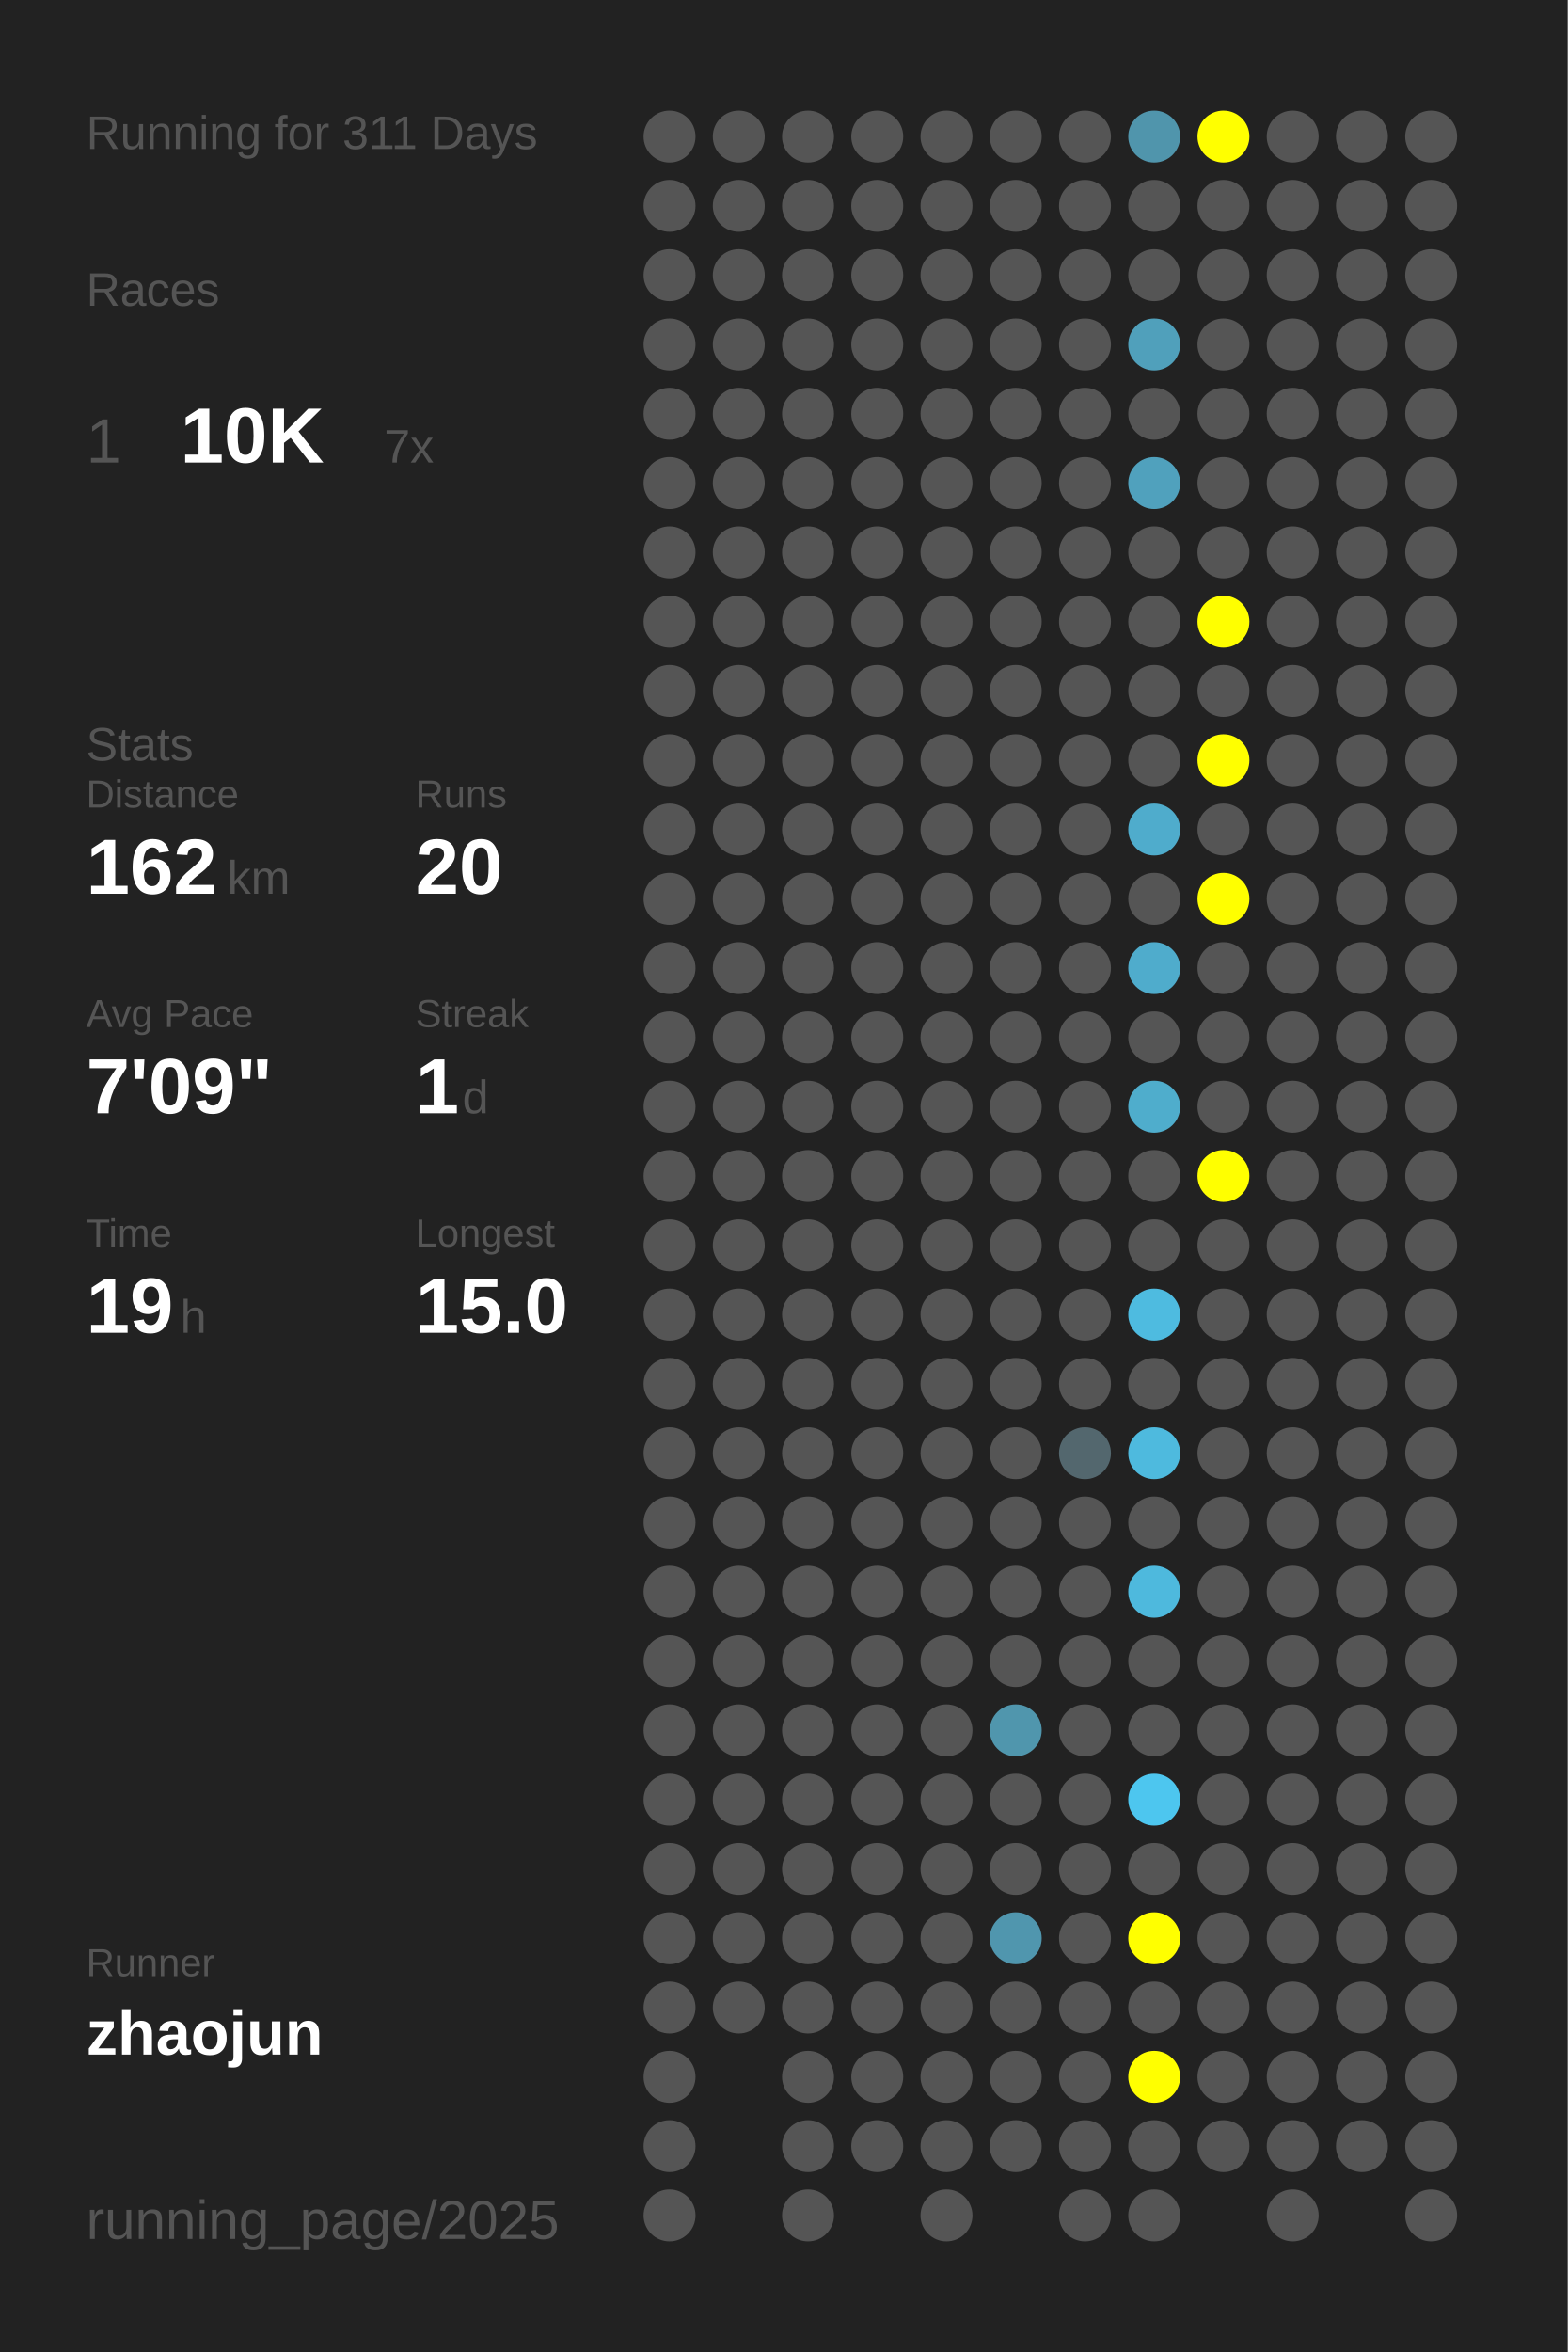
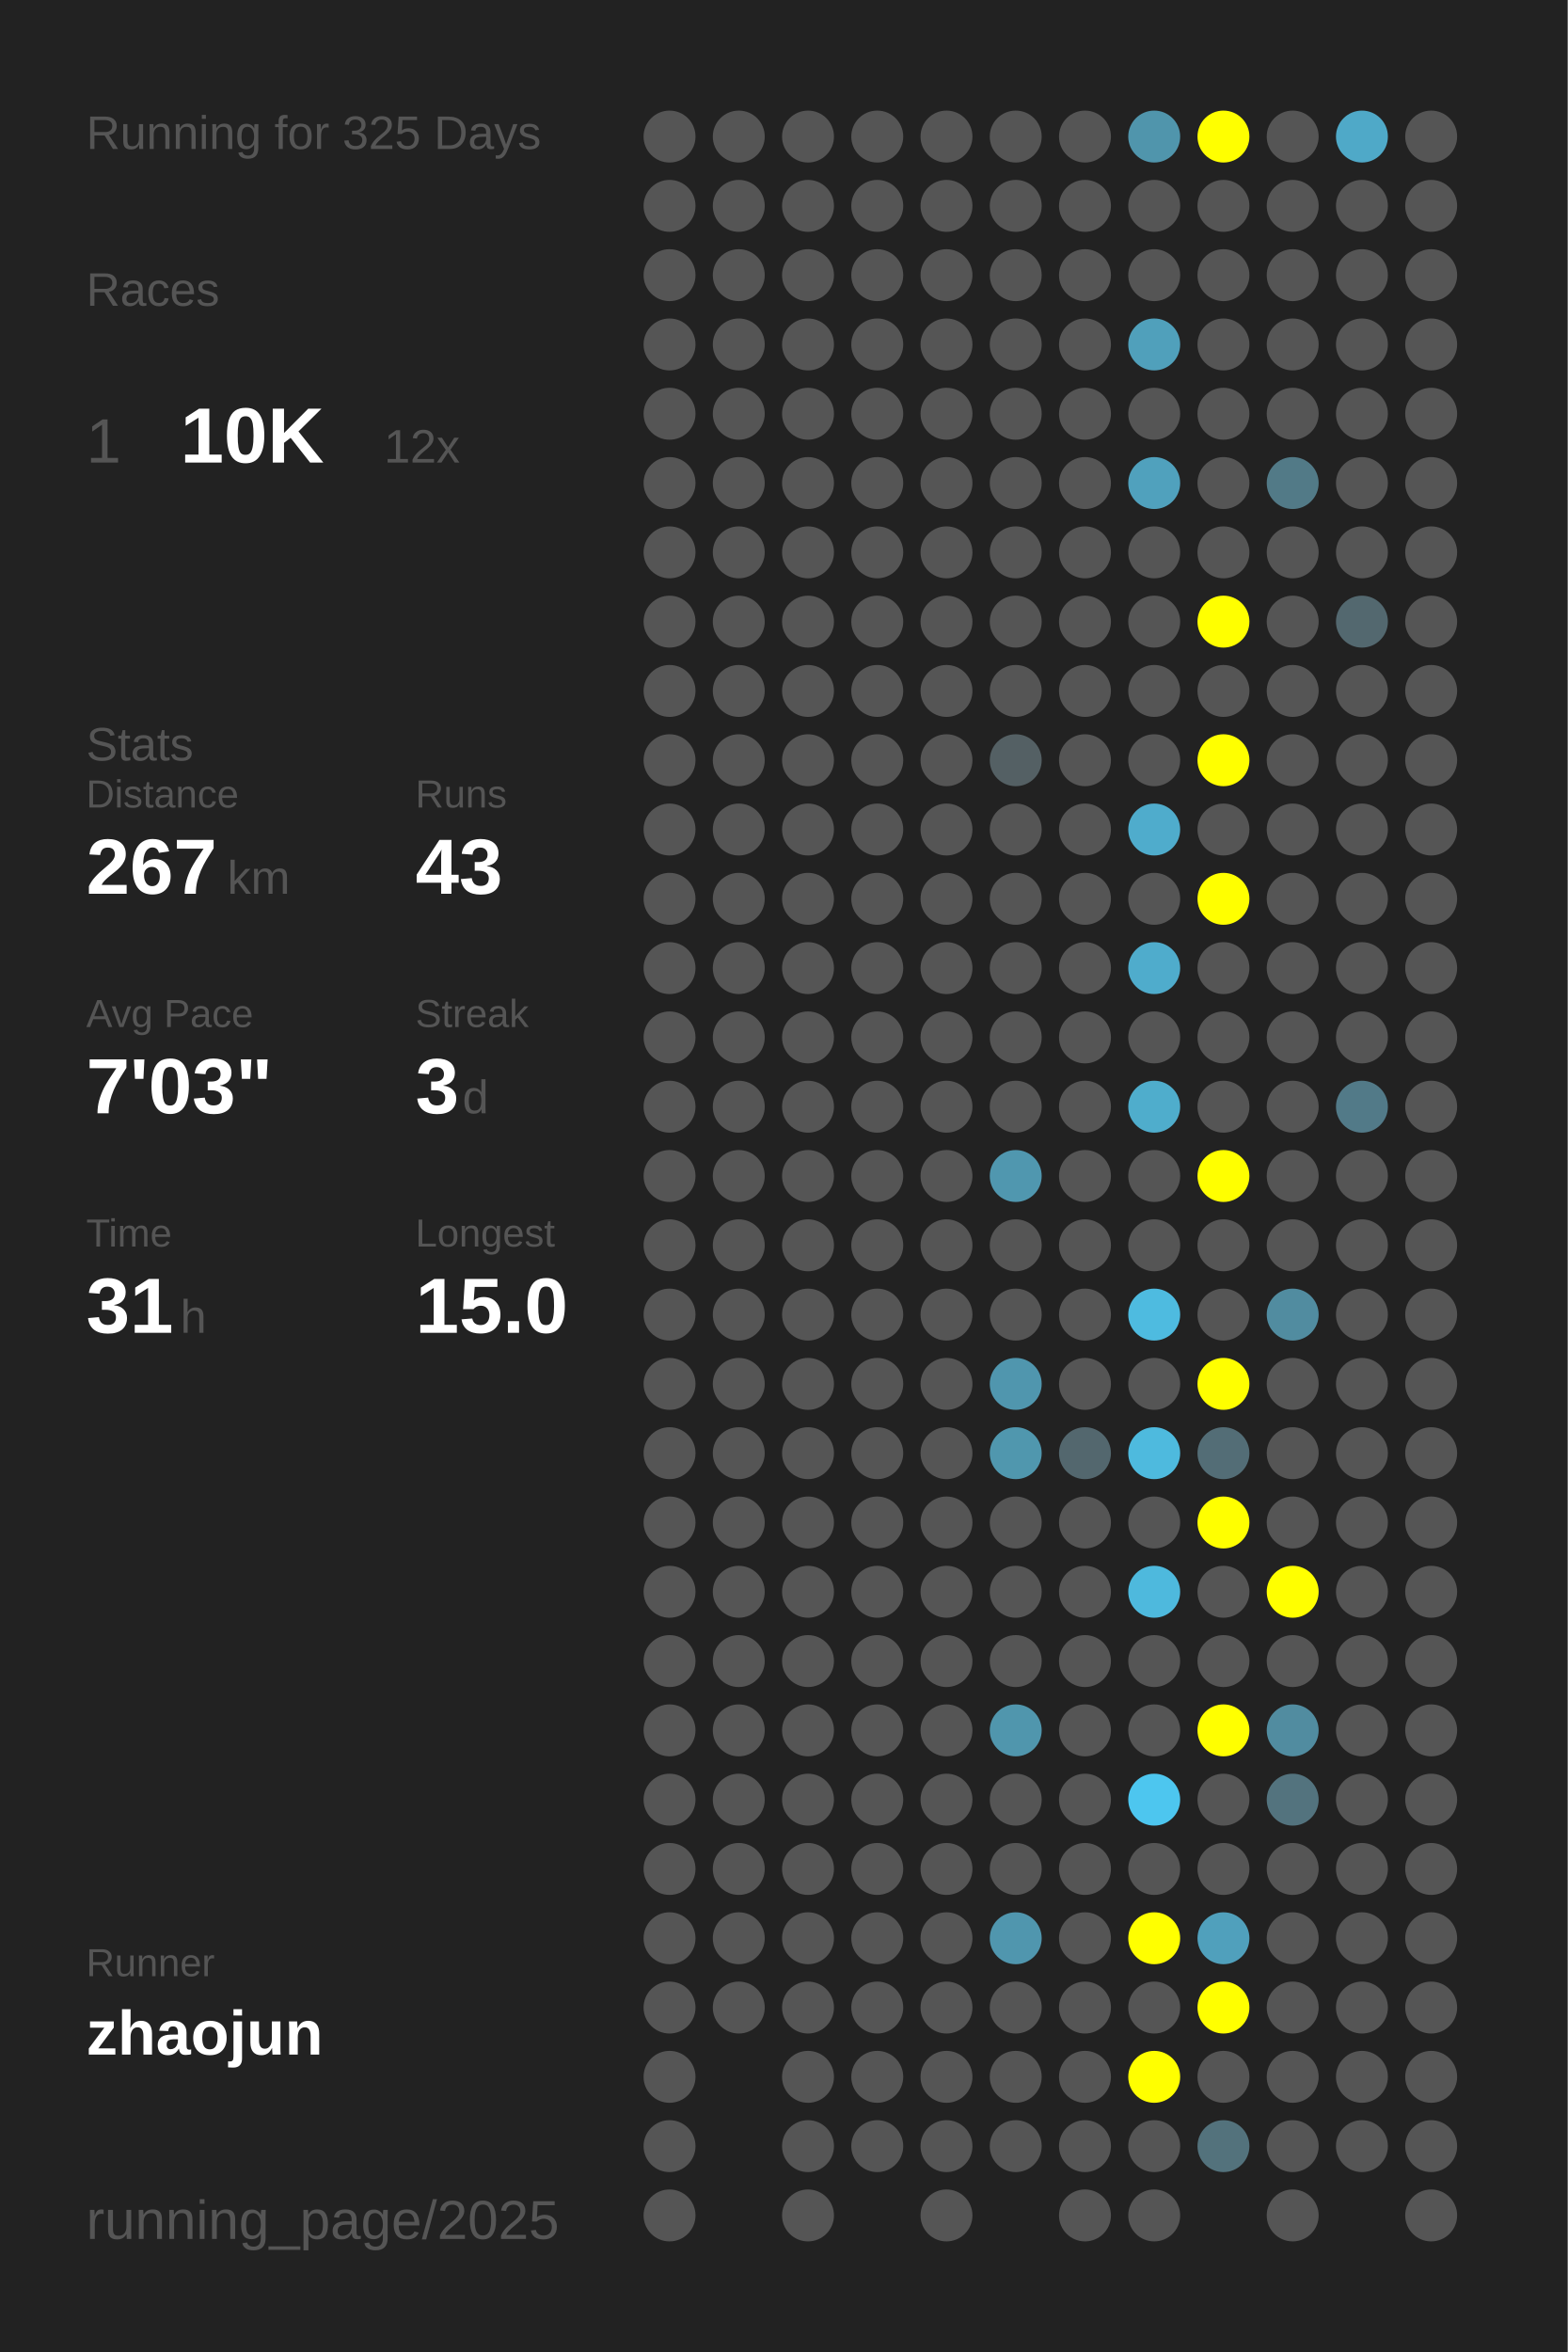
<svg xmlns="http://www.w3.org/2000/svg" baseProfile="full" height="300mm" version="1.1" viewBox="0,0,200,300" width="200mm">
  <defs />
  <rect fill="#222222" height="300" width="200" x="0" y="0" />
-   <text fill="#555555" style="font-size:6px; font-family:Arial;" x="11" y="19">Running for 311 Days</text>
+   <text fill="#555555" style="font-size:6px; font-family:Arial;" x="11" y="19">Running for 325 Days</text>
  <text fill="#555555" style="font-size:6px; font-family:Arial;" x="11" y="39">Races</text>
  <text fill="#555555" style="font-size:8px; font-family:Arial;" x="11" y="59">1</text>
  <text fill="#FFFFFF" style="font-size:10px; font-family:Arial; font-weight:bold;" x="23" y="59">10K</text>
-   <text fill="#555555" style="font-size:6px; font-family:Arial;" x="49" y="59">7x</text>
+   <text fill="#555555" style="font-size:6px; font-family:Arial;" x="49" y="59">12x</text>
  <text fill="#555555" style="font-size:6px; font-family:Arial;" x="11" y="97">Stats</text>
  <text fill="#555555" style="font-size:5px; font-family:Arial;" x="11" y="103">Distance</text>
-   <text fill="#FFFFFF" style="font-size:10px; font-family:Arial; font-weight:bold;" x="11" y="114">162</text>
+   <text fill="#FFFFFF" style="font-size:10px; font-family:Arial; font-weight:bold;" x="11" y="114">267</text>
  <text fill="#555555" style="font-size:6px; font-family:Arial;" x="29" y="114">km</text>
  <text fill="#555555" style="font-size:5px; font-family:Arial;" x="53" y="103">Runs</text>
-   <text fill="#FFFFFF" style="font-size:10px; font-family:Arial; font-weight:bold;" x="53" y="114">20</text>
+   <text fill="#FFFFFF" style="font-size:10px; font-family:Arial; font-weight:bold;" x="53" y="114">43</text>
  <text fill="#555555" style="font-size:5px; font-family:Arial;" x="11" y="131">Avg Pace</text>
-   <text fill="#FFFFFF" style="font-size:10px; font-family:Arial; font-weight:bold;" x="11" y="142">7'09"</text>
+   <text fill="#FFFFFF" style="font-size:10px; font-family:Arial; font-weight:bold;" x="11" y="142">7'03"</text>
  <text fill="#555555" style="font-size:5px; font-family:Arial;" x="53" y="131">Streak</text>
-   <text fill="#FFFFFF" style="font-size:10px; font-family:Arial; font-weight:bold;" x="53" y="142">1</text>
+   <text fill="#FFFFFF" style="font-size:10px; font-family:Arial; font-weight:bold;" x="53" y="142">3</text>
  <text fill="#555555" style="font-size:6px; font-family:Arial;" x="59" y="142">d</text>
  <text fill="#555555" style="font-size:5px; font-family:Arial;" x="11" y="159">Time</text>
-   <text fill="#FFFFFF" style="font-size:10px; font-family:Arial; font-weight:bold;" x="11" y="170">19</text>
+   <text fill="#FFFFFF" style="font-size:10px; font-family:Arial; font-weight:bold;" x="11" y="170">31</text>
  <text fill="#555555" style="font-size:6px; font-family:Arial;" x="23" y="170">h</text>
  <text fill="#555555" style="font-size:5px; font-family:Arial;" x="53" y="159">Longest</text>
  <text fill="#FFFFFF" style="font-size:10px; font-family:Arial; font-weight:bold;" x="53" y="170">15.0</text>
  <text fill="#555555" style="font-size:5px; font-family:Arial;" x="11" y="252.065">Runner</text>
  <text fill="#FFFFFF" style="font-size:8px; font-family:Arial; font-weight:bold;" x="11" y="262.065">zhaojun</text>
  <text fill="#555555" style="font-size:7px; font-family:Arial;" x="11" y="285.581">running_page/2025</text>
  <circle cx="85.417" cy="17.419" fill="#555555" r="3.312" />
  <circle cx="85.417" cy="26.258" fill="#555555" r="3.312" />
  <circle cx="85.417" cy="35.097" fill="#555555" r="3.312" />
  <circle cx="85.417" cy="43.935" fill="#555555" r="3.312" />
  <circle cx="85.417" cy="52.774" fill="#555555" r="3.312" />
  <circle cx="85.417" cy="61.613" fill="#555555" r="3.312" />
  <circle cx="85.417" cy="70.452" fill="#555555" r="3.312" />
  <circle cx="85.417" cy="79.29" fill="#555555" r="3.312" />
  <circle cx="85.417" cy="88.129" fill="#555555" r="3.312" />
  <circle cx="85.417" cy="96.968" fill="#555555" r="3.312" />
  <circle cx="85.417" cy="105.806" fill="#555555" r="3.312" />
  <circle cx="85.417" cy="114.645" fill="#555555" r="3.312" />
  <circle cx="85.417" cy="123.484" fill="#555555" r="3.312" />
  <circle cx="85.417" cy="132.323" fill="#555555" r="3.312" />
  <circle cx="85.417" cy="141.161" fill="#555555" r="3.312" />
  <circle cx="85.417" cy="150" fill="#555555" r="3.312" />
  <circle cx="85.417" cy="158.839" fill="#555555" r="3.312" />
  <circle cx="85.417" cy="167.677" fill="#555555" r="3.312" />
  <circle cx="85.417" cy="176.516" fill="#555555" r="3.312" />
  <circle cx="85.417" cy="185.355" fill="#555555" r="3.312" />
  <circle cx="85.417" cy="194.194" fill="#555555" r="3.312" />
  <circle cx="85.417" cy="203.032" fill="#555555" r="3.312" />
  <circle cx="85.417" cy="211.871" fill="#555555" r="3.312" />
  <circle cx="85.417" cy="220.71" fill="#555555" r="3.312" />
  <circle cx="85.417" cy="229.548" fill="#555555" r="3.312" />
  <circle cx="85.417" cy="238.387" fill="#555555" r="3.312" />
  <circle cx="85.417" cy="247.226" fill="#555555" r="3.312" />
  <circle cx="85.417" cy="256.065" fill="#555555" r="3.312" />
  <circle cx="85.417" cy="264.903" fill="#555555" r="3.312" />
  <circle cx="85.417" cy="273.742" fill="#555555" r="3.312" />
  <circle cx="85.417" cy="282.581" fill="#555555" r="3.312" />
  <circle cx="94.25" cy="17.419" fill="#555555" r="3.312" />
  <circle cx="94.25" cy="26.258" fill="#555555" r="3.312" />
  <circle cx="94.25" cy="35.097" fill="#555555" r="3.312" />
  <circle cx="94.25" cy="43.935" fill="#555555" r="3.312" />
  <circle cx="94.25" cy="52.774" fill="#555555" r="3.312" />
  <circle cx="94.25" cy="61.613" fill="#555555" r="3.312" />
  <circle cx="94.25" cy="70.452" fill="#555555" r="3.312" />
  <circle cx="94.25" cy="79.29" fill="#555555" r="3.312" />
  <circle cx="94.25" cy="88.129" fill="#555555" r="3.312" />
  <circle cx="94.25" cy="96.968" fill="#555555" r="3.312" />
  <circle cx="94.25" cy="105.806" fill="#555555" r="3.312" />
  <circle cx="94.25" cy="114.645" fill="#555555" r="3.312" />
  <circle cx="94.25" cy="123.484" fill="#555555" r="3.312" />
  <circle cx="94.25" cy="132.323" fill="#555555" r="3.312" />
  <circle cx="94.25" cy="141.161" fill="#555555" r="3.312" />
  <circle cx="94.25" cy="150" fill="#555555" r="3.312" />
  <circle cx="94.25" cy="158.839" fill="#555555" r="3.312" />
  <circle cx="94.25" cy="167.677" fill="#555555" r="3.312" />
  <circle cx="94.25" cy="176.516" fill="#555555" r="3.312" />
  <circle cx="94.25" cy="185.355" fill="#555555" r="3.312" />
  <circle cx="94.25" cy="194.194" fill="#555555" r="3.312" />
  <circle cx="94.25" cy="203.032" fill="#555555" r="3.312" />
  <circle cx="94.25" cy="211.871" fill="#555555" r="3.312" />
  <circle cx="94.25" cy="220.71" fill="#555555" r="3.312" />
  <circle cx="94.25" cy="229.548" fill="#555555" r="3.312" />
  <circle cx="94.25" cy="238.387" fill="#555555" r="3.312" />
  <circle cx="94.25" cy="247.226" fill="#555555" r="3.312" />
  <circle cx="94.25" cy="256.065" fill="#555555" r="3.312" />
  <circle cx="103.083" cy="17.419" fill="#555555" r="3.312" />
  <circle cx="103.083" cy="26.258" fill="#555555" r="3.312" />
  <circle cx="103.083" cy="35.097" fill="#555555" r="3.312" />
  <circle cx="103.083" cy="43.935" fill="#555555" r="3.312" />
  <circle cx="103.083" cy="52.774" fill="#555555" r="3.312" />
  <circle cx="103.083" cy="61.613" fill="#555555" r="3.312" />
  <circle cx="103.083" cy="70.452" fill="#555555" r="3.312" />
  <circle cx="103.083" cy="79.29" fill="#555555" r="3.312" />
  <circle cx="103.083" cy="88.129" fill="#555555" r="3.312" />
  <circle cx="103.083" cy="96.968" fill="#555555" r="3.312" />
  <circle cx="103.083" cy="105.806" fill="#555555" r="3.312" />
  <circle cx="103.083" cy="114.645" fill="#555555" r="3.312" />
  <circle cx="103.083" cy="123.484" fill="#555555" r="3.312" />
  <circle cx="103.083" cy="132.323" fill="#555555" r="3.312" />
  <circle cx="103.083" cy="141.161" fill="#555555" r="3.312" />
  <circle cx="103.083" cy="150" fill="#555555" r="3.312" />
  <circle cx="103.083" cy="158.839" fill="#555555" r="3.312" />
  <circle cx="103.083" cy="167.677" fill="#555555" r="3.312" />
  <circle cx="103.083" cy="176.516" fill="#555555" r="3.312" />
  <circle cx="103.083" cy="185.355" fill="#555555" r="3.312" />
  <circle cx="103.083" cy="194.194" fill="#555555" r="3.312" />
  <circle cx="103.083" cy="203.032" fill="#555555" r="3.312" />
  <circle cx="103.083" cy="211.871" fill="#555555" r="3.312" />
  <circle cx="103.083" cy="220.71" fill="#555555" r="3.312" />
  <circle cx="103.083" cy="229.548" fill="#555555" r="3.312" />
  <circle cx="103.083" cy="238.387" fill="#555555" r="3.312" />
  <circle cx="103.083" cy="247.226" fill="#555555" r="3.312" />
  <circle cx="103.083" cy="256.065" fill="#555555" r="3.312" />
  <circle cx="103.083" cy="264.903" fill="#555555" r="3.312" />
  <circle cx="103.083" cy="273.742" fill="#555555" r="3.312" />
  <circle cx="103.083" cy="282.581" fill="#555555" r="3.312" />
  <circle cx="111.917" cy="17.419" fill="#555555" r="3.312" />
  <circle cx="111.917" cy="26.258" fill="#555555" r="3.312" />
  <circle cx="111.917" cy="35.097" fill="#555555" r="3.312" />
  <circle cx="111.917" cy="43.935" fill="#555555" r="3.312" />
  <circle cx="111.917" cy="52.774" fill="#555555" r="3.312" />
  <circle cx="111.917" cy="61.613" fill="#555555" r="3.312" />
  <circle cx="111.917" cy="70.452" fill="#555555" r="3.312" />
  <circle cx="111.917" cy="79.29" fill="#555555" r="3.312" />
  <circle cx="111.917" cy="88.129" fill="#555555" r="3.312" />
  <circle cx="111.917" cy="96.968" fill="#555555" r="3.312" />
  <circle cx="111.917" cy="105.806" fill="#555555" r="3.312" />
  <circle cx="111.917" cy="114.645" fill="#555555" r="3.312" />
  <circle cx="111.917" cy="123.484" fill="#555555" r="3.312" />
  <circle cx="111.917" cy="132.323" fill="#555555" r="3.312" />
  <circle cx="111.917" cy="141.161" fill="#555555" r="3.312" />
  <circle cx="111.917" cy="150" fill="#555555" r="3.312" />
  <circle cx="111.917" cy="158.839" fill="#555555" r="3.312" />
  <circle cx="111.917" cy="167.677" fill="#555555" r="3.312" />
  <circle cx="111.917" cy="176.516" fill="#555555" r="3.312" />
  <circle cx="111.917" cy="185.355" fill="#555555" r="3.312" />
  <circle cx="111.917" cy="194.194" fill="#555555" r="3.312" />
  <circle cx="111.917" cy="203.032" fill="#555555" r="3.312" />
  <circle cx="111.917" cy="211.871" fill="#555555" r="3.312" />
  <circle cx="111.917" cy="220.71" fill="#555555" r="3.312" />
  <circle cx="111.917" cy="229.548" fill="#555555" r="3.312" />
  <circle cx="111.917" cy="238.387" fill="#555555" r="3.312" />
  <circle cx="111.917" cy="247.226" fill="#555555" r="3.312" />
  <circle cx="111.917" cy="256.065" fill="#555555" r="3.312" />
  <circle cx="111.917" cy="264.903" fill="#555555" r="3.312" />
  <circle cx="111.917" cy="273.742" fill="#555555" r="3.312" />
  <circle cx="120.75" cy="17.419" fill="#555555" r="3.312" />
  <circle cx="120.75" cy="26.258" fill="#555555" r="3.312" />
  <circle cx="120.75" cy="35.097" fill="#555555" r="3.312" />
  <circle cx="120.75" cy="43.935" fill="#555555" r="3.312" />
  <circle cx="120.75" cy="52.774" fill="#555555" r="3.312" />
  <circle cx="120.75" cy="61.613" fill="#555555" r="3.312" />
  <circle cx="120.75" cy="70.452" fill="#555555" r="3.312" />
  <circle cx="120.75" cy="79.29" fill="#555555" r="3.312" />
  <circle cx="120.75" cy="88.129" fill="#555555" r="3.312" />
  <circle cx="120.75" cy="96.968" fill="#555555" r="3.312" />
  <circle cx="120.75" cy="105.806" fill="#555555" r="3.312" />
  <circle cx="120.75" cy="114.645" fill="#555555" r="3.312" />
  <circle cx="120.75" cy="123.484" fill="#555555" r="3.312" />
  <circle cx="120.75" cy="132.323" fill="#555555" r="3.312" />
  <circle cx="120.75" cy="141.161" fill="#555555" r="3.312" />
  <circle cx="120.75" cy="150" fill="#555555" r="3.312" />
  <circle cx="120.75" cy="158.839" fill="#555555" r="3.312" />
  <circle cx="120.75" cy="167.677" fill="#555555" r="3.312" />
  <circle cx="120.75" cy="176.516" fill="#555555" r="3.312" />
  <circle cx="120.75" cy="185.355" fill="#555555" r="3.312" />
  <circle cx="120.75" cy="194.194" fill="#555555" r="3.312" />
  <circle cx="120.75" cy="203.032" fill="#555555" r="3.312" />
  <circle cx="120.75" cy="211.871" fill="#555555" r="3.312" />
  <circle cx="120.75" cy="220.71" fill="#555555" r="3.312" />
  <circle cx="120.75" cy="229.548" fill="#555555" r="3.312" />
  <circle cx="120.75" cy="238.387" fill="#555555" r="3.312" />
  <circle cx="120.75" cy="247.226" fill="#555555" r="3.312" />
  <circle cx="120.75" cy="256.065" fill="#555555" r="3.312" />
  <circle cx="120.75" cy="264.903" fill="#555555" r="3.312" />
  <circle cx="120.75" cy="273.742" fill="#555555" r="3.312" />
  <circle cx="120.75" cy="282.581" fill="#555555" r="3.312" />
  <circle cx="129.583" cy="17.419" fill="#555555" r="3.312" />
  <circle cx="129.583" cy="26.258" fill="#555555" r="3.312" />
  <circle cx="129.583" cy="35.097" fill="#555555" r="3.312" />
  <circle cx="129.583" cy="43.935" fill="#555555" r="3.312" />
  <circle cx="129.583" cy="52.774" fill="#555555" r="3.312" />
  <circle cx="129.583" cy="61.613" fill="#555555" r="3.312" />
  <circle cx="129.583" cy="70.452" fill="#555555" r="3.312" />
  <circle cx="129.583" cy="79.29" fill="#555555" r="3.312" />
  <circle cx="129.583" cy="88.129" fill="#555555" r="3.312" />
-   <circle cx="129.583" cy="96.968" fill="#555555" r="3.312" />
+   <circle cx="129.583" cy="96.968" fill="#546064" r="3.312" />
  <circle cx="129.583" cy="105.806" fill="#555555" r="3.312" />
  <circle cx="129.583" cy="114.645" fill="#555555" r="3.312" />
  <circle cx="129.583" cy="123.484" fill="#555555" r="3.312" />
  <circle cx="129.583" cy="132.323" fill="#555555" r="3.312" />
  <circle cx="129.583" cy="141.161" fill="#555555" r="3.312" />
-   <circle cx="129.583" cy="150" fill="#555555" r="3.312" />
+   <circle cx="129.583" cy="150" fill="#5097af" r="3.312" />
  <circle cx="129.583" cy="158.839" fill="#555555" r="3.312" />
  <circle cx="129.583" cy="167.677" fill="#555555" r="3.312" />
-   <circle cx="129.583" cy="176.516" fill="#555555" r="3.312" />
-   <circle cx="129.583" cy="185.355" fill="#555555" r="3.312" />
+   <circle cx="129.583" cy="176.516" fill="#5096ae" r="3.312" />
+   <circle cx="129.583" cy="185.355" fill="#5097ae" r="3.312" />
  <circle cx="129.583" cy="194.194" fill="#555555" r="3.312" />
  <circle cx="129.583" cy="203.032" fill="#555555" r="3.312" />
  <circle cx="129.583" cy="211.871" fill="#555555" r="3.312" />
  <circle cx="129.583" cy="220.71" fill="#5096ad" r="3.312" />
  <circle cx="129.583" cy="229.548" fill="#555555" r="3.312" />
  <circle cx="129.583" cy="238.387" fill="#555555" r="3.312" />
  <circle cx="129.583" cy="247.226" fill="#5096ae" r="3.312" />
  <circle cx="129.583" cy="256.065" fill="#555555" r="3.312" />
  <circle cx="129.583" cy="264.903" fill="#555555" r="3.312" />
  <circle cx="129.583" cy="273.742" fill="#555555" r="3.312" />
  <circle cx="138.417" cy="17.419" fill="#555555" r="3.312" />
  <circle cx="138.417" cy="26.258" fill="#555555" r="3.312" />
  <circle cx="138.417" cy="35.097" fill="#555555" r="3.312" />
  <circle cx="138.417" cy="43.935" fill="#555555" r="3.312" />
  <circle cx="138.417" cy="52.774" fill="#555555" r="3.312" />
  <circle cx="138.417" cy="61.613" fill="#555555" r="3.312" />
  <circle cx="138.417" cy="70.452" fill="#555555" r="3.312" />
  <circle cx="138.417" cy="79.29" fill="#555555" r="3.312" />
  <circle cx="138.417" cy="88.129" fill="#555555" r="3.312" />
  <circle cx="138.417" cy="96.968" fill="#555555" r="3.312" />
  <circle cx="138.417" cy="105.806" fill="#555555" r="3.312" />
  <circle cx="138.417" cy="114.645" fill="#555555" r="3.312" />
  <circle cx="138.417" cy="123.484" fill="#555555" r="3.312" />
  <circle cx="138.417" cy="132.323" fill="#555555" r="3.312" />
  <circle cx="138.417" cy="141.161" fill="#555555" r="3.312" />
  <circle cx="138.417" cy="150" fill="#555555" r="3.312" />
  <circle cx="138.417" cy="158.839" fill="#555555" r="3.312" />
  <circle cx="138.417" cy="167.677" fill="#555555" r="3.312" />
  <circle cx="138.417" cy="176.516" fill="#555555" r="3.312" />
  <circle cx="138.417" cy="185.355" fill="#53676e" r="3.312" />
  <circle cx="138.417" cy="194.194" fill="#555555" r="3.312" />
  <circle cx="138.417" cy="203.032" fill="#555555" r="3.312" />
  <circle cx="138.417" cy="211.871" fill="#555555" r="3.312" />
  <circle cx="138.417" cy="220.71" fill="#555555" r="3.312" />
  <circle cx="138.417" cy="229.548" fill="#555555" r="3.312" />
  <circle cx="138.417" cy="238.387" fill="#555555" r="3.312" />
  <circle cx="138.417" cy="247.226" fill="#555555" r="3.312" />
  <circle cx="138.417" cy="256.065" fill="#555555" r="3.312" />
  <circle cx="138.417" cy="264.903" fill="#555555" r="3.312" />
  <circle cx="138.417" cy="273.742" fill="#555555" r="3.312" />
  <circle cx="138.417" cy="282.581" fill="#555555" r="3.312" />
  <circle cx="147.25" cy="17.419" fill="#5095ac" r="3.312" />
  <circle cx="147.25" cy="26.258" fill="#555555" r="3.312" />
  <circle cx="147.25" cy="35.097" fill="#555555" r="3.312" />
  <circle cx="147.25" cy="43.935" fill="#50a0bb" r="3.312" />
  <circle cx="147.25" cy="52.774" fill="#555555" r="3.312" />
  <circle cx="147.25" cy="61.613" fill="#50a1bd" r="3.312" />
  <circle cx="147.25" cy="70.452" fill="#555555" r="3.312" />
  <circle cx="147.25" cy="79.29" fill="#555555" r="3.312" />
  <circle cx="147.25" cy="88.129" fill="#555555" r="3.312" />
  <circle cx="147.25" cy="96.968" fill="#555555" r="3.312" />
  <circle cx="147.25" cy="105.806" fill="#4faccc" r="3.312" />
  <circle cx="147.25" cy="114.645" fill="#555555" r="3.312" />
  <circle cx="147.25" cy="123.484" fill="#4faccc" r="3.312" />
  <circle cx="147.25" cy="132.323" fill="#555555" r="3.312" />
  <circle cx="147.25" cy="141.161" fill="#4fadcc" r="3.312" />
  <circle cx="147.25" cy="150" fill="#555555" r="3.312" />
  <circle cx="147.25" cy="158.839" fill="#555555" r="3.312" />
  <circle cx="147.25" cy="167.677" fill="#4ebbe0" r="3.312" />
  <circle cx="147.25" cy="176.516" fill="#555555" r="3.312" />
  <circle cx="147.25" cy="185.355" fill="#4ebade" r="3.312" />
  <circle cx="147.25" cy="194.194" fill="#555555" r="3.312" />
  <circle cx="147.25" cy="203.032" fill="#4eb9dd" r="3.312" />
  <circle cx="147.25" cy="211.871" fill="#555555" r="3.312" />
  <circle cx="147.25" cy="220.71" fill="#555555" r="3.312" />
  <circle cx="147.25" cy="229.548" fill="#4dc6ef" r="3.312" />
  <circle cx="147.25" cy="238.387" fill="#555555" r="3.312" />
  <circle cx="147.25" cy="247.226" fill="#FFFF00" r="3.312" />
  <circle cx="147.25" cy="256.065" fill="#555555" r="3.312" />
  <circle cx="147.25" cy="264.903" fill="#FFFF00" r="3.312" />
  <circle cx="147.25" cy="273.742" fill="#555555" r="3.312" />
  <circle cx="147.25" cy="282.581" fill="#555555" r="3.312" />
  <circle cx="156.083" cy="17.419" fill="#FFFF00" r="3.312" />
  <circle cx="156.083" cy="26.258" fill="#555555" r="3.312" />
  <circle cx="156.083" cy="35.097" fill="#555555" r="3.312" />
  <circle cx="156.083" cy="43.935" fill="#555555" r="3.312" />
  <circle cx="156.083" cy="52.774" fill="#555555" r="3.312" />
  <circle cx="156.083" cy="61.613" fill="#555555" r="3.312" />
  <circle cx="156.083" cy="70.452" fill="#555555" r="3.312" />
  <circle cx="156.083" cy="79.29" fill="#FFFF00" r="3.312" />
  <circle cx="156.083" cy="88.129" fill="#555555" r="3.312" />
  <circle cx="156.083" cy="96.968" fill="#FFFF00" r="3.312" />
  <circle cx="156.083" cy="105.806" fill="#555555" r="3.312" />
  <circle cx="156.083" cy="114.645" fill="#FFFF00" r="3.312" />
  <circle cx="156.083" cy="123.484" fill="#555555" r="3.312" />
  <circle cx="156.083" cy="132.323" fill="#555555" r="3.312" />
  <circle cx="156.083" cy="141.161" fill="#555555" r="3.312" />
  <circle cx="156.083" cy="150" fill="#FFFF00" r="3.312" />
  <circle cx="156.083" cy="158.839" fill="#555555" r="3.312" />
  <circle cx="156.083" cy="167.677" fill="#555555" r="3.312" />
-   <circle cx="156.083" cy="176.516" fill="#555555" r="3.312" />
-   <circle cx="156.083" cy="185.355" fill="#555555" r="3.312" />
-   <circle cx="156.083" cy="194.194" fill="#555555" r="3.312" />
+   <circle cx="156.083" cy="176.516" fill="#FFFF00" r="3.312" />
+   <circle cx="156.083" cy="185.355" fill="#536d76" r="3.312" />
+   <circle cx="156.083" cy="194.194" fill="#FFFF00" r="3.312" />
  <circle cx="156.083" cy="203.032" fill="#555555" r="3.312" />
  <circle cx="156.083" cy="211.871" fill="#555555" r="3.312" />
-   <circle cx="156.083" cy="220.71" fill="#555555" r="3.312" />
+   <circle cx="156.083" cy="220.71" fill="#FFFF00" r="3.312" />
  <circle cx="156.083" cy="229.548" fill="#555555" r="3.312" />
  <circle cx="156.083" cy="238.387" fill="#555555" r="3.312" />
-   <circle cx="156.083" cy="247.226" fill="#555555" r="3.312" />
-   <circle cx="156.083" cy="256.065" fill="#555555" r="3.312" />
+   <circle cx="156.083" cy="247.226" fill="#50a0bc" r="3.312" />
+   <circle cx="156.083" cy="256.065" fill="#FFFF00" r="3.312" />
  <circle cx="156.083" cy="264.903" fill="#555555" r="3.312" />
-   <circle cx="156.083" cy="273.742" fill="#555555" r="3.312" />
+   <circle cx="156.083" cy="273.742" fill="#53727c" r="3.312" />
  <circle cx="164.917" cy="17.419" fill="#555555" r="3.312" />
  <circle cx="164.917" cy="26.258" fill="#555555" r="3.312" />
  <circle cx="164.917" cy="35.097" fill="#555555" r="3.312" />
  <circle cx="164.917" cy="43.935" fill="#555555" r="3.312" />
  <circle cx="164.917" cy="52.774" fill="#555555" r="3.312" />
-   <circle cx="164.917" cy="61.613" fill="#555555" r="3.312" />
+   <circle cx="164.917" cy="61.613" fill="#527a87" r="3.312" />
  <circle cx="164.917" cy="70.452" fill="#555555" r="3.312" />
  <circle cx="164.917" cy="79.29" fill="#555555" r="3.312" />
  <circle cx="164.917" cy="88.129" fill="#555555" r="3.312" />
  <circle cx="164.917" cy="96.968" fill="#555555" r="3.312" />
  <circle cx="164.917" cy="105.806" fill="#555555" r="3.312" />
  <circle cx="164.917" cy="114.645" fill="#555555" r="3.312" />
  <circle cx="164.917" cy="123.484" fill="#555555" r="3.312" />
  <circle cx="164.917" cy="132.323" fill="#555555" r="3.312" />
  <circle cx="164.917" cy="141.161" fill="#555555" r="3.312" />
  <circle cx="164.917" cy="150" fill="#555555" r="3.312" />
  <circle cx="164.917" cy="158.839" fill="#555555" r="3.312" />
-   <circle cx="164.917" cy="167.677" fill="#555555" r="3.312" />
+   <circle cx="164.917" cy="167.677" fill="#518ca0" r="3.312" />
  <circle cx="164.917" cy="176.516" fill="#555555" r="3.312" />
  <circle cx="164.917" cy="185.355" fill="#555555" r="3.312" />
  <circle cx="164.917" cy="194.194" fill="#555555" r="3.312" />
-   <circle cx="164.917" cy="203.032" fill="#555555" r="3.312" />
+   <circle cx="164.917" cy="203.032" fill="#FFFF00" r="3.312" />
  <circle cx="164.917" cy="211.871" fill="#555555" r="3.312" />
-   <circle cx="164.917" cy="220.71" fill="#555555" r="3.312" />
-   <circle cx="164.917" cy="229.548" fill="#555555" r="3.312" />
+   <circle cx="164.917" cy="220.71" fill="#518ca0" r="3.312" />
+   <circle cx="164.917" cy="229.548" fill="#53737e" r="3.312" />
  <circle cx="164.917" cy="238.387" fill="#555555" r="3.312" />
  <circle cx="164.917" cy="247.226" fill="#555555" r="3.312" />
  <circle cx="164.917" cy="256.065" fill="#555555" r="3.312" />
  <circle cx="164.917" cy="264.903" fill="#555555" r="3.312" />
  <circle cx="164.917" cy="273.742" fill="#555555" r="3.312" />
  <circle cx="164.917" cy="282.581" fill="#555555" r="3.312" />
-   <circle cx="173.75" cy="17.419" fill="#555555" r="3.312" />
+   <circle cx="173.75" cy="17.419" fill="#4fa9c8" r="3.312" />
  <circle cx="173.75" cy="26.258" fill="#555555" r="3.312" />
  <circle cx="173.75" cy="35.097" fill="#555555" r="3.312" />
  <circle cx="173.75" cy="43.935" fill="#555555" r="3.312" />
  <circle cx="173.75" cy="52.774" fill="#555555" r="3.312" />
  <circle cx="173.75" cy="61.613" fill="#555555" r="3.312" />
  <circle cx="173.75" cy="70.452" fill="#555555" r="3.312" />
-   <circle cx="173.75" cy="79.29" fill="#555555" r="3.312" />
+   <circle cx="173.75" cy="79.29" fill="#53686f" r="3.312" />
  <circle cx="173.75" cy="88.129" fill="#555555" r="3.312" />
  <circle cx="173.75" cy="96.968" fill="#555555" r="3.312" />
  <circle cx="173.75" cy="105.806" fill="#555555" r="3.312" />
  <circle cx="173.75" cy="114.645" fill="#555555" r="3.312" />
  <circle cx="173.75" cy="123.484" fill="#555555" r="3.312" />
  <circle cx="173.75" cy="132.323" fill="#555555" r="3.312" />
-   <circle cx="173.75" cy="141.161" fill="#555555" r="3.312" />
+   <circle cx="173.75" cy="141.161" fill="#527a88" r="3.312" />
  <circle cx="173.75" cy="150" fill="#555555" r="3.312" />
  <circle cx="173.75" cy="158.839" fill="#555555" r="3.312" />
  <circle cx="173.75" cy="167.677" fill="#555555" r="3.312" />
  <circle cx="173.75" cy="176.516" fill="#555555" r="3.312" />
  <circle cx="173.75" cy="185.355" fill="#555555" r="3.312" />
  <circle cx="173.75" cy="194.194" fill="#555555" r="3.312" />
  <circle cx="173.75" cy="203.032" fill="#555555" r="3.312" />
  <circle cx="173.75" cy="211.871" fill="#555555" r="3.312" />
  <circle cx="173.75" cy="220.71" fill="#555555" r="3.312" />
  <circle cx="173.75" cy="229.548" fill="#555555" r="3.312" />
  <circle cx="173.75" cy="238.387" fill="#555555" r="3.312" />
  <circle cx="173.75" cy="247.226" fill="#555555" r="3.312" />
  <circle cx="173.75" cy="256.065" fill="#555555" r="3.312" />
  <circle cx="173.75" cy="264.903" fill="#555555" r="3.312" />
  <circle cx="173.75" cy="273.742" fill="#555555" r="3.312" />
  <circle cx="182.583" cy="17.419" fill="#555555" r="3.312" />
  <circle cx="182.583" cy="26.258" fill="#555555" r="3.312" />
  <circle cx="182.583" cy="35.097" fill="#555555" r="3.312" />
  <circle cx="182.583" cy="43.935" fill="#555555" r="3.312" />
  <circle cx="182.583" cy="52.774" fill="#555555" r="3.312" />
  <circle cx="182.583" cy="61.613" fill="#555555" r="3.312" />
  <circle cx="182.583" cy="70.452" fill="#555555" r="3.312" />
  <circle cx="182.583" cy="79.29" fill="#555555" r="3.312" />
  <circle cx="182.583" cy="88.129" fill="#555555" r="3.312" />
  <circle cx="182.583" cy="96.968" fill="#555555" r="3.312" />
  <circle cx="182.583" cy="105.806" fill="#555555" r="3.312" />
  <circle cx="182.583" cy="114.645" fill="#555555" r="3.312" />
  <circle cx="182.583" cy="123.484" fill="#555555" r="3.312" />
  <circle cx="182.583" cy="132.323" fill="#555555" r="3.312" />
  <circle cx="182.583" cy="141.161" fill="#555555" r="3.312" />
  <circle cx="182.583" cy="150" fill="#555555" r="3.312" />
  <circle cx="182.583" cy="158.839" fill="#555555" r="3.312" />
  <circle cx="182.583" cy="167.677" fill="#555555" r="3.312" />
  <circle cx="182.583" cy="176.516" fill="#555555" r="3.312" />
  <circle cx="182.583" cy="185.355" fill="#555555" r="3.312" />
  <circle cx="182.583" cy="194.194" fill="#555555" r="3.312" />
  <circle cx="182.583" cy="203.032" fill="#555555" r="3.312" />
  <circle cx="182.583" cy="211.871" fill="#555555" r="3.312" />
  <circle cx="182.583" cy="220.71" fill="#555555" r="3.312" />
  <circle cx="182.583" cy="229.548" fill="#555555" r="3.312" />
  <circle cx="182.583" cy="238.387" fill="#555555" r="3.312" />
  <circle cx="182.583" cy="247.226" fill="#555555" r="3.312" />
  <circle cx="182.583" cy="256.065" fill="#555555" r="3.312" />
  <circle cx="182.583" cy="264.903" fill="#555555" r="3.312" />
  <circle cx="182.583" cy="273.742" fill="#555555" r="3.312" />
  <circle cx="182.583" cy="282.581" fill="#555555" r="3.312" />
</svg>
